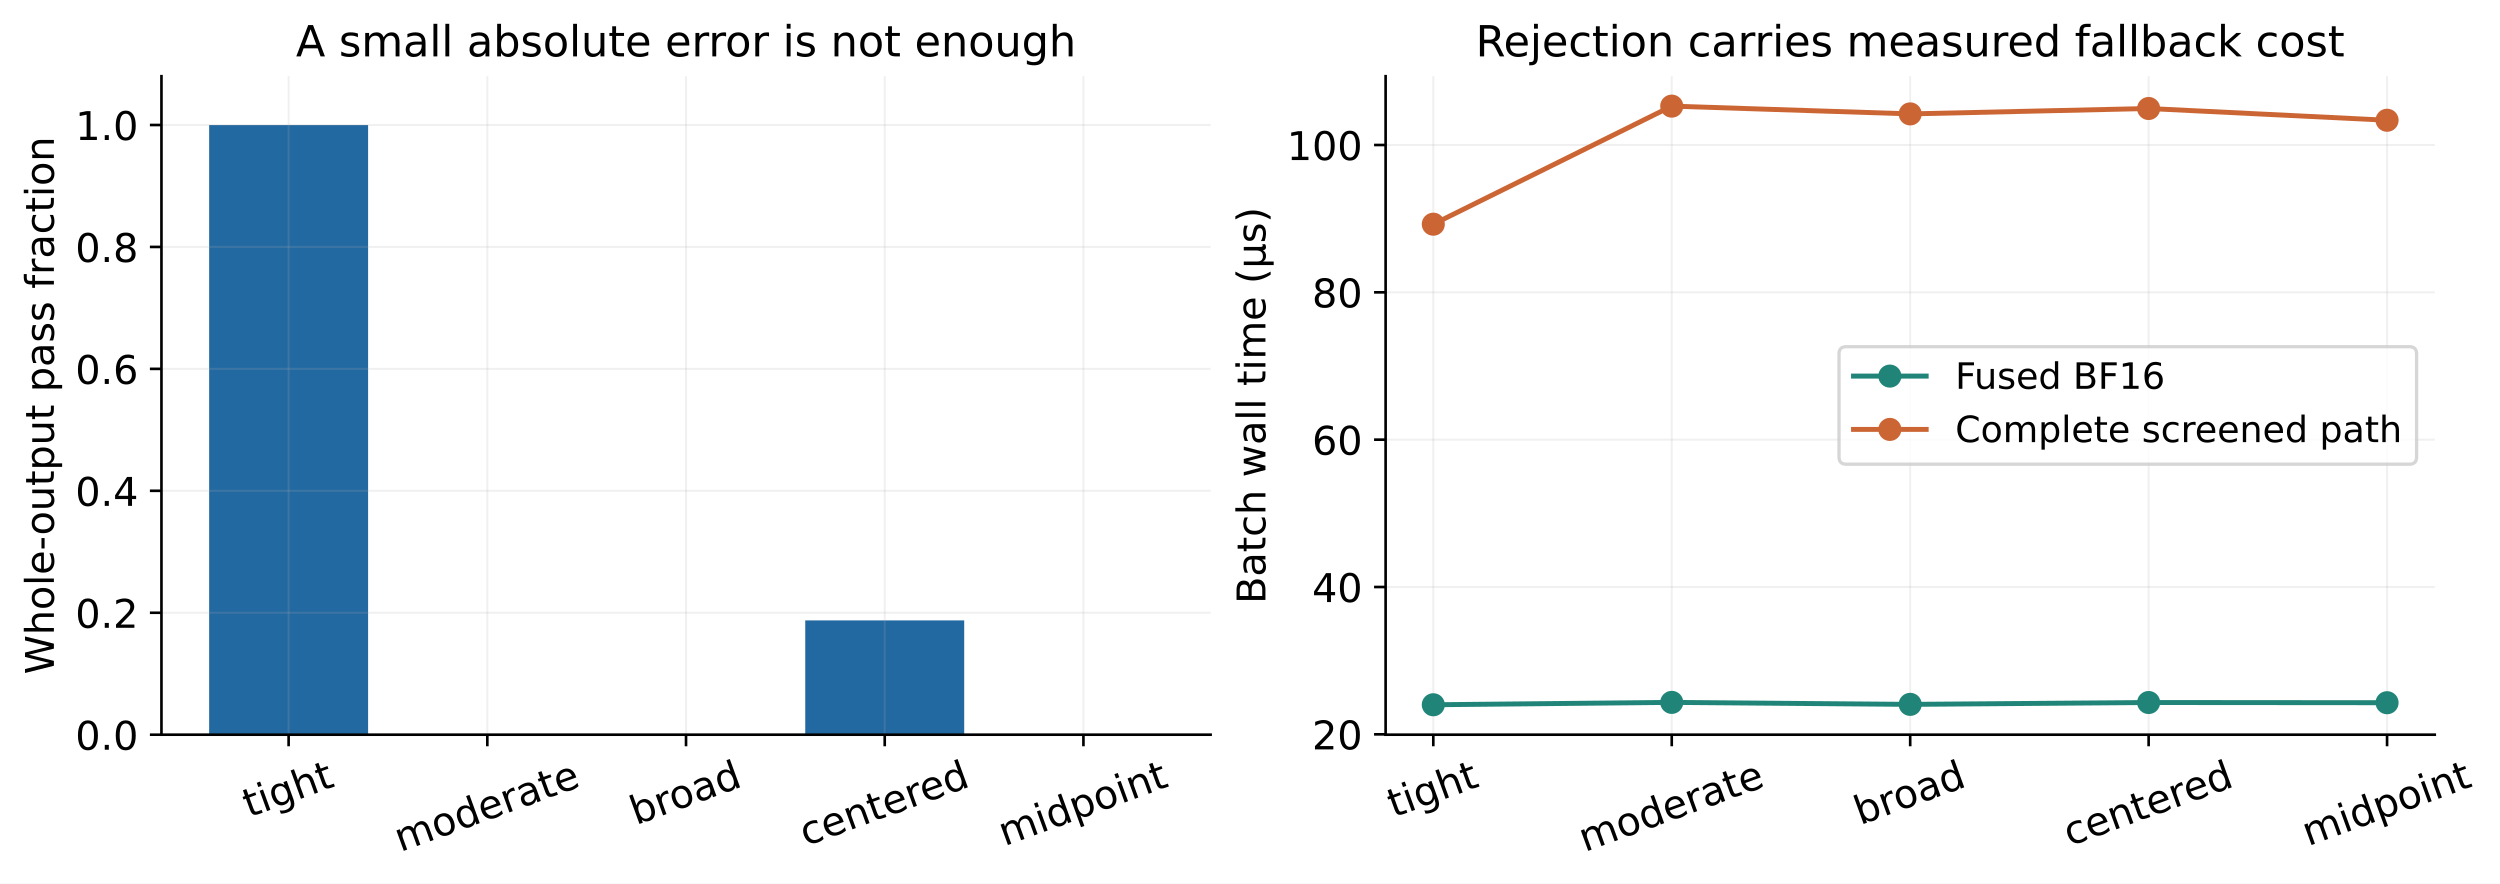
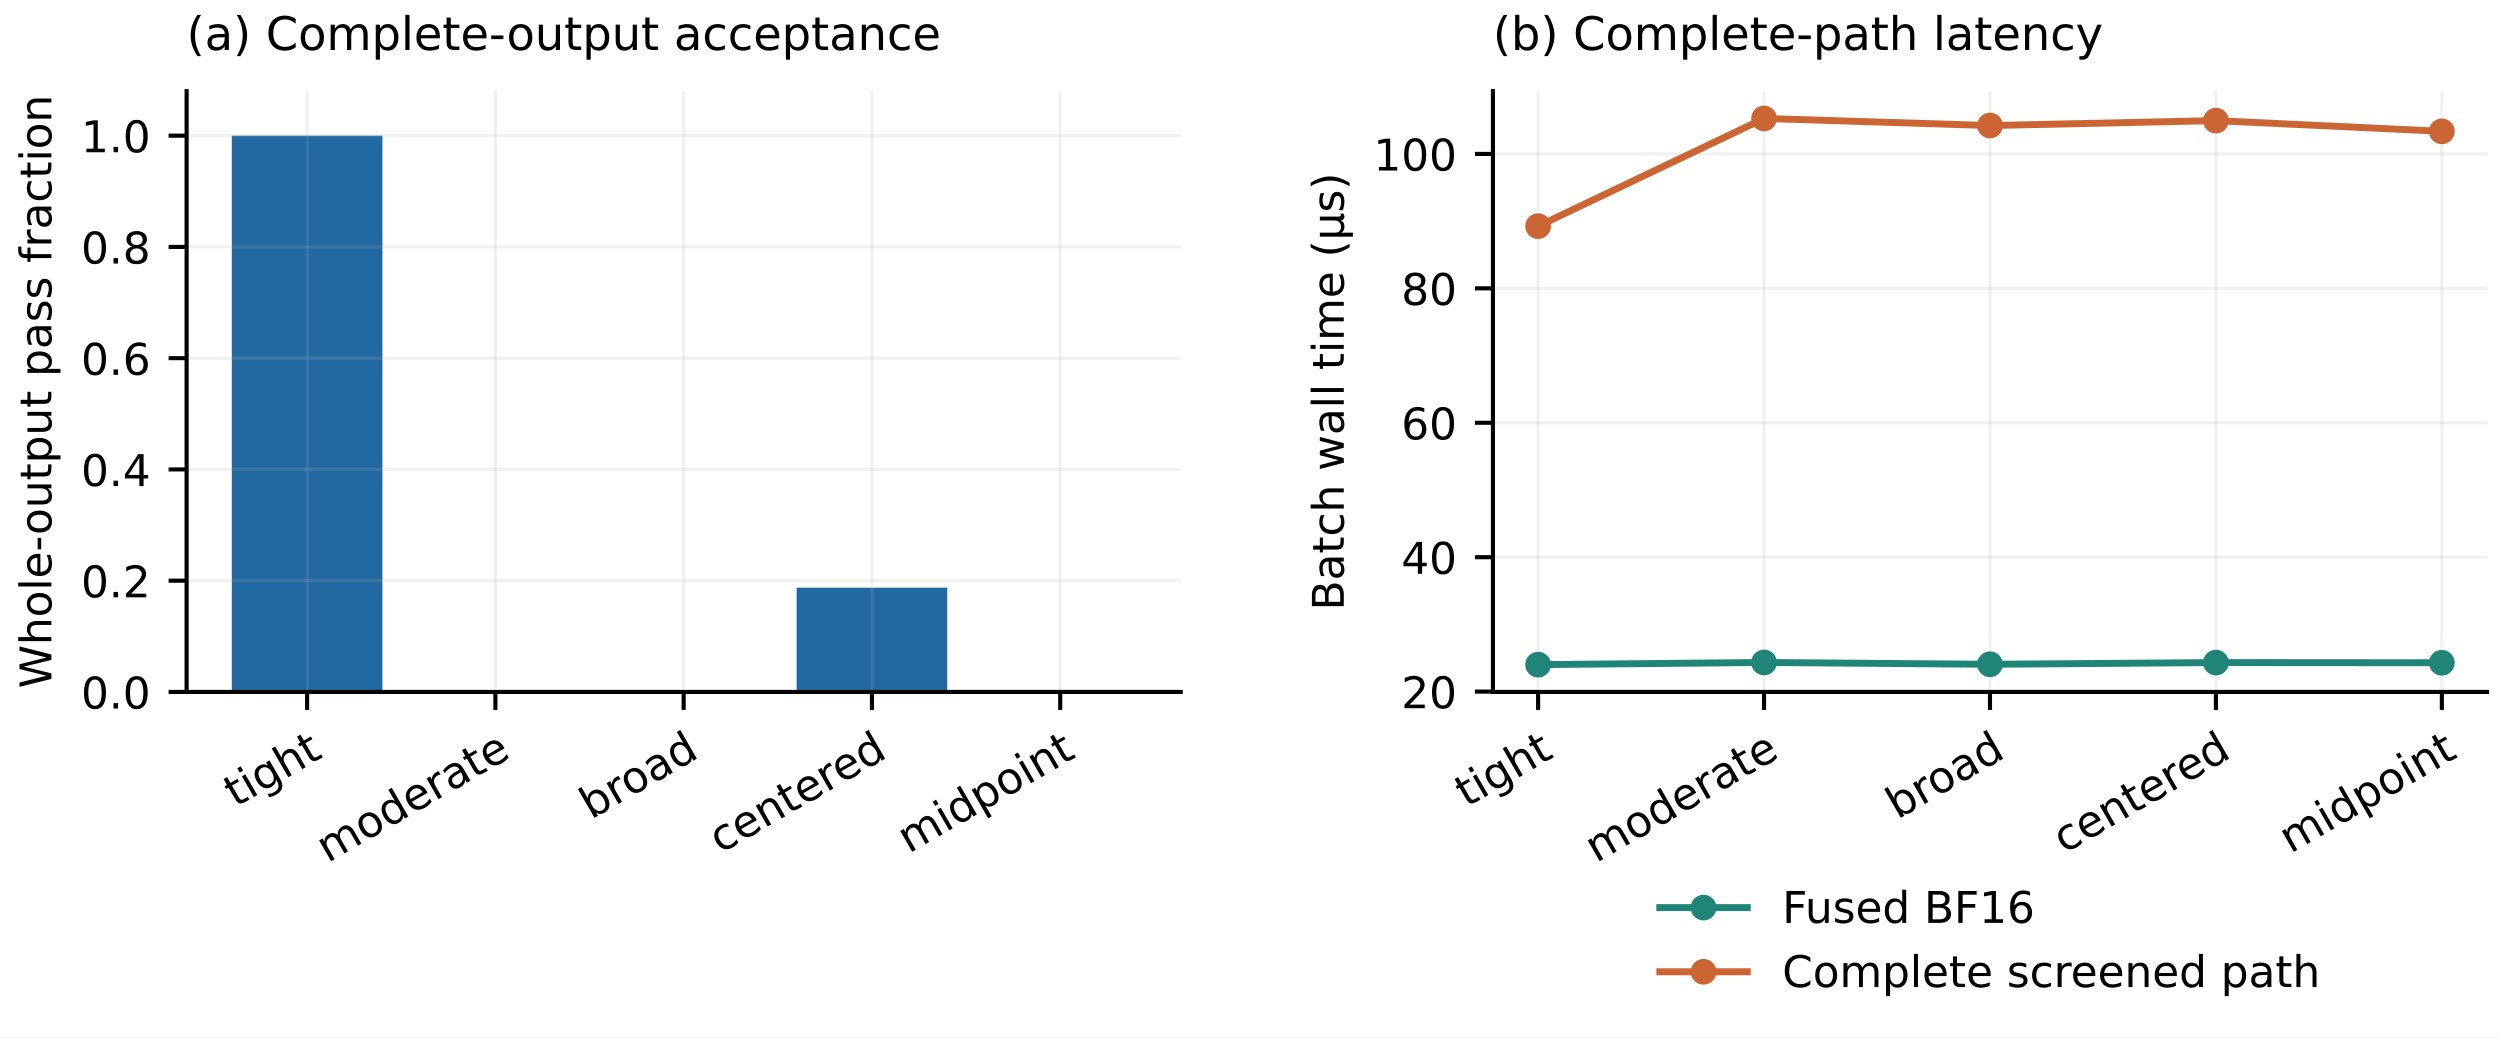
- <svg xmlns="http://www.w3.org/2000/svg" xmlns:xlink="http://www.w3.org/1999/xlink" width="757.145pt" height="267.6pt" viewBox="0 0 757.145 267.6" version="1.1">
+ <svg xmlns="http://www.w3.org/2000/svg" xmlns:xlink="http://www.w3.org/1999/xlink" width="486pt" height="201.6pt" viewBox="0 0 486 201.6" version="1.1">
  <defs>
    <style type="text/css">*{stroke-linejoin: round; stroke-linecap: butt}</style>
  </defs>
  <g id="figure_1">
    <g id="patch_1">
-       <path d="M 0 267.6 L 757.145 267.6 L 757.145 0 L 0 0 z " style="fill: #ffffff" />
+       <path d="M 0 201.6 L 486 201.6 L 486 0 L 0 0 z " style="fill: #ffffff" />
    </g>
    <g id="axes_1">
      <g id="patch_2">
-         <path d="M 48.898 222.509 L 366.638 222.509 L 366.638 23.078 L 48.898 23.078 z " style="fill: #ffffff" />
+         <path d="M 36.277 134.514 L 229.532 134.514 L 229.532 17.72 L 36.277 17.72 z " style="fill: #ffffff" />
      </g>
      <g id="patch_3">
-         <path d="M 63.34 222.509 L 111.483 222.509 L 111.483 37.851 L 63.34 37.851 z " clip-path="url(#p99d84ef94e)" style="fill: #2369a1" />
+         <path d="M 45.061 134.514 L 74.343 134.514 L 74.343 26.371 L 45.061 26.371 z " clip-path="url(#p1956f77b95)" style="fill: #2369a1" />
      </g>
      <g id="patch_4">
-         <path d="M 123.518 222.509 L 171.661 222.509 L 171.661 222.509 L 123.518 222.509 z " clip-path="url(#p99d84ef94e)" style="fill: #2369a1" />
+         <path d="M 81.663 134.514 L 110.944 134.514 L 110.944 134.514 L 81.663 134.514 z " clip-path="url(#p1956f77b95)" style="fill: #2369a1" />
      </g>
      <g id="patch_5">
-         <path d="M 183.696 222.509 L 231.839 222.509 L 231.839 222.509 L 183.696 222.509 z " clip-path="url(#p99d84ef94e)" style="fill: #2369a1" />
+         <path d="M 118.264 134.514 L 147.545 134.514 L 147.545 134.514 L 118.264 134.514 z " clip-path="url(#p1956f77b95)" style="fill: #2369a1" />
      </g>
      <g id="patch_6">
-         <path d="M 243.875 222.509 L 292.017 222.509 L 292.017 187.886 L 243.875 187.886 z " clip-path="url(#p99d84ef94e)" style="fill: #2369a1" />
+         <path d="M 154.865 134.514 L 184.146 134.514 L 184.146 114.237 L 154.865 114.237 z " clip-path="url(#p1956f77b95)" style="fill: #2369a1" />
      </g>
      <g id="patch_7">
-         <path d="M 304.053 222.509 L 352.195 222.509 L 352.195 222.509 L 304.053 222.509 z " clip-path="url(#p99d84ef94e)" style="fill: #2369a1" />
+         <path d="M 191.467 134.514 L 220.748 134.514 L 220.748 134.514 L 191.467 134.514 z " clip-path="url(#p1956f77b95)" style="fill: #2369a1" />
      </g>
      <g id="matplotlib.axis_1">
        <g id="xtick_1">
          <g id="line2d_1">
-             <path d="M 87.411 222.509 L 87.411 23.078 " clip-path="url(#p99d84ef94e)" style="fill: none; stroke: #b0b0b0; stroke-opacity: 0.18; stroke-width: 0.6; stroke-linecap: square" />
+             <path d="M 59.702 134.514 L 59.702 17.72 " clip-path="url(#p1956f77b95)" style="fill: none; stroke: #b0b0b0; stroke-opacity: 0.18; stroke-width: 0.6; stroke-linecap: square" />
          </g>
          <g id="line2d_2">
            <defs>
-               <path id="m7d336feaf3" d="M 0 0 L 0 3.5 " style="stroke: #000000; stroke-width: 0.8" />
+               <path id="m7a14056de0" d="M 0 0 L 0 3.5 " style="stroke: #000000; stroke-width: 0.8" />
            </defs>
            <g>
-               <use xlink:href="#m7d336feaf3" x="87.411" y="222.509" style="stroke: #000000; stroke-width: 0.8" />
+               <use xlink:href="#m7a14056de0" x="59.702" y="134.514" style="stroke: #000000; stroke-width: 0.8" />
            </g>
          </g>
          <g id="text_1">
-             <text style="font-size: 12px; font-family: 'DejaVu Sans'" transform="translate(75.40445 247.6425) rotate(-20)">tight</text>
+             <text style="font-size: 8.5px; font-family: 'DejaVu Sans'; text-anchor: end" x="62.931" y="147.107" transform="rotate(-30 62.93133 147.1073)">tight</text>
          </g>
        </g>
        <g id="xtick_2">
          <g id="line2d_3">
-             <path d="M 147.59 222.509 L 147.59 23.078 " clip-path="url(#p99d84ef94e)" style="fill: none; stroke: #b0b0b0; stroke-opacity: 0.18; stroke-width: 0.6; stroke-linecap: square" />
+             <path d="M 96.303 134.514 L 96.303 17.72 " clip-path="url(#p1956f77b95)" style="fill: none; stroke: #b0b0b0; stroke-opacity: 0.18; stroke-width: 0.6; stroke-linecap: square" />
          </g>
          <g id="line2d_4">
            <g>
-               <use xlink:href="#m7d336feaf3" x="147.59" y="222.509" style="stroke: #000000; stroke-width: 0.8" />
+               <use xlink:href="#m7a14056de0" x="96.303" y="134.514" style="stroke: #000000; stroke-width: 0.8" />
            </g>
          </g>
          <g id="text_2">
-             <text style="font-size: 12px; font-family: 'DejaVu Sans'" transform="translate(121.2793 258.0544) rotate(-20)">moderate</text>
+             <text style="font-size: 8.5px; font-family: 'DejaVu Sans'; text-anchor: end" x="99.533" y="147.107" transform="rotate(-30 99.53265 147.1073)">moderate</text>
          </g>
        </g>
        <g id="xtick_3">
          <g id="line2d_5">
-             <path d="M 207.768 222.509 L 207.768 23.078 " clip-path="url(#p99d84ef94e)" style="fill: none; stroke: #b0b0b0; stroke-opacity: 0.18; stroke-width: 0.6; stroke-linecap: square" />
+             <path d="M 132.905 134.514 L 132.905 17.72 " clip-path="url(#p1956f77b95)" style="fill: none; stroke: #b0b0b0; stroke-opacity: 0.18; stroke-width: 0.6; stroke-linecap: square" />
          </g>
          <g id="line2d_6">
            <g>
-               <use xlink:href="#m7d336feaf3" x="207.768" y="222.509" style="stroke: #000000; stroke-width: 0.8" />
+               <use xlink:href="#m7a14056de0" x="132.905" y="134.514" style="stroke: #000000; stroke-width: 0.8" />
            </g>
          </g>
          <g id="text_3">
-             <text style="font-size: 12px; font-family: 'DejaVu Sans'" transform="translate(192.6456 249.91) rotate(-20)">broad</text>
+             <text style="font-size: 8.5px; font-family: 'DejaVu Sans'; text-anchor: end" x="136.134" y="147.107" transform="rotate(-30 136.134 147.1073)">broad</text>
          </g>
        </g>
        <g id="xtick_4">
          <g id="line2d_7">
-             <path d="M 267.946 222.509 L 267.946 23.078 " clip-path="url(#p99d84ef94e)" style="fill: none; stroke: #b0b0b0; stroke-opacity: 0.18; stroke-width: 0.6; stroke-linecap: square" />
+             <path d="M 169.506 134.514 L 169.506 17.72 " clip-path="url(#p1956f77b95)" style="fill: none; stroke: #b0b0b0; stroke-opacity: 0.18; stroke-width: 0.6; stroke-linecap: square" />
          </g>
          <g id="line2d_8">
            <g>
-               <use xlink:href="#m7d336feaf3" x="267.946" y="222.509" style="stroke: #000000; stroke-width: 0.8" />
+               <use xlink:href="#m7a14056de0" x="169.506" y="134.514" style="stroke: #000000; stroke-width: 0.8" />
            </g>
          </g>
          <g id="text_4">
-             <text style="font-size: 12px; font-family: 'DejaVu Sans'" transform="translate(244.0167 256.321) rotate(-20)">centered</text>
+             <text style="font-size: 8.5px; font-family: 'DejaVu Sans'; text-anchor: end" x="172.735" y="147.107" transform="rotate(-30 172.7353 147.1073)">centered</text>
          </g>
        </g>
        <g id="xtick_5">
          <g id="line2d_9">
-             <path d="M 328.124 222.509 L 328.124 23.078 " clip-path="url(#p99d84ef94e)" style="fill: none; stroke: #b0b0b0; stroke-opacity: 0.18; stroke-width: 0.6; stroke-linecap: square" />
+             <path d="M 206.107 134.514 L 206.107 17.72 " clip-path="url(#p1956f77b95)" style="fill: none; stroke: #b0b0b0; stroke-opacity: 0.18; stroke-width: 0.6; stroke-linecap: square" />
          </g>
          <g id="line2d_10">
            <g>
-               <use xlink:href="#m7d336feaf3" x="328.124" y="222.509" style="stroke: #000000; stroke-width: 0.8" />
+               <use xlink:href="#m7a14056de0" x="206.107" y="134.514" style="stroke: #000000; stroke-width: 0.8" />
            </g>
          </g>
          <g id="text_5">
-             <text style="font-size: 12px; font-family: 'DejaVu Sans'" transform="translate(304.2397 256.2883) rotate(-20)">midpoint</text>
+             <text style="font-size: 8.5px; font-family: 'DejaVu Sans'; text-anchor: end" x="209.337" y="147.107" transform="rotate(-30 209.3366 147.1073)">midpoint</text>
          </g>
        </g>
      </g>
      <g id="matplotlib.axis_2">
        <g id="ytick_1">
          <g id="line2d_11">
-             <path d="M 48.898 222.509 L 366.638 222.509 " clip-path="url(#p99d84ef94e)" style="fill: none; stroke: #b0b0b0; stroke-opacity: 0.18; stroke-width: 0.6; stroke-linecap: square" />
+             <path d="M 36.277 134.514 L 229.532 134.514 " clip-path="url(#p1956f77b95)" style="fill: none; stroke: #b0b0b0; stroke-opacity: 0.18; stroke-width: 0.6; stroke-linecap: square" />
          </g>
          <g id="line2d_12">
            <defs>
-               <path id="m77fa4c7e26" d="M 0 0 L -3.5 0 " style="stroke: #000000; stroke-width: 0.8" />
+               <path id="m39a9f5ab85" d="M 0 0 L -3.5 0 " style="stroke: #000000; stroke-width: 0.8" />
            </defs>
            <g>
-               <use xlink:href="#m77fa4c7e26" x="48.898" y="222.509" style="stroke: #000000; stroke-width: 0.8" />
+               <use xlink:href="#m39a9f5ab85" x="36.277" y="134.514" style="stroke: #000000; stroke-width: 0.8" />
            </g>
          </g>
          <g id="text_6">
-             <text style="font-size: 12px; font-family: 'DejaVu Sans'; text-anchor: end" x="41.898" y="227.068" transform="rotate(-0 41.8975 227.0685)">0.0</text>
+             <text style="font-size: 8.5px; font-family: 'DejaVu Sans'; text-anchor: end" x="29.277" y="137.743" transform="rotate(-0 29.27714 137.7433)">0.0</text>
          </g>
        </g>
        <g id="ytick_2">
          <g id="line2d_13">
-             <path d="M 48.898 185.578 L 366.638 185.578 " clip-path="url(#p99d84ef94e)" style="fill: none; stroke: #b0b0b0; stroke-opacity: 0.18; stroke-width: 0.6; stroke-linecap: square" />
+             <path d="M 36.277 112.885 L 229.532 112.885 " clip-path="url(#p1956f77b95)" style="fill: none; stroke: #b0b0b0; stroke-opacity: 0.18; stroke-width: 0.6; stroke-linecap: square" />
          </g>
          <g id="line2d_14">
            <g>
-               <use xlink:href="#m77fa4c7e26" x="48.898" y="185.578" style="stroke: #000000; stroke-width: 0.8" />
+               <use xlink:href="#m39a9f5ab85" x="36.277" y="112.885" style="stroke: #000000; stroke-width: 0.8" />
            </g>
          </g>
          <g id="text_7">
-             <text style="font-size: 12px; font-family: 'DejaVu Sans'; text-anchor: end" x="41.898" y="190.137" transform="rotate(-0 41.8975 190.1367)">0.2</text>
+             <text style="font-size: 8.5px; font-family: 'DejaVu Sans'; text-anchor: end" x="29.277" y="116.115" transform="rotate(-0 29.27714 116.1148)">0.2</text>
          </g>
        </g>
        <g id="ytick_3">
          <g id="line2d_15">
-             <path d="M 48.898 148.646 L 366.638 148.646 " clip-path="url(#p99d84ef94e)" style="fill: none; stroke: #b0b0b0; stroke-opacity: 0.18; stroke-width: 0.6; stroke-linecap: square" />
+             <path d="M 36.277 91.257 L 229.532 91.257 " clip-path="url(#p1956f77b95)" style="fill: none; stroke: #b0b0b0; stroke-opacity: 0.18; stroke-width: 0.6; stroke-linecap: square" />
          </g>
          <g id="line2d_16">
            <g>
-               <use xlink:href="#m77fa4c7e26" x="48.898" y="148.646" style="stroke: #000000; stroke-width: 0.8" />
+               <use xlink:href="#m39a9f5ab85" x="36.277" y="91.257" style="stroke: #000000; stroke-width: 0.8" />
            </g>
          </g>
          <g id="text_8">
-             <text style="font-size: 12px; font-family: 'DejaVu Sans'; text-anchor: end" x="41.898" y="153.205" transform="rotate(-0 41.8975 153.205)">0.4</text>
+             <text style="font-size: 8.5px; font-family: 'DejaVu Sans'; text-anchor: end" x="29.277" y="94.486" transform="rotate(-0 29.27714 94.48628)">0.4</text>
          </g>
        </g>
        <g id="ytick_4">
          <g id="line2d_17">
-             <path d="M 48.898 111.714 L 366.638 111.714 " clip-path="url(#p99d84ef94e)" style="fill: none; stroke: #b0b0b0; stroke-opacity: 0.18; stroke-width: 0.6; stroke-linecap: square" />
+             <path d="M 36.277 69.628 L 229.532 69.628 " clip-path="url(#p1956f77b95)" style="fill: none; stroke: #b0b0b0; stroke-opacity: 0.18; stroke-width: 0.6; stroke-linecap: square" />
          </g>
          <g id="line2d_18">
            <g>
-               <use xlink:href="#m77fa4c7e26" x="48.898" y="111.714" style="stroke: #000000; stroke-width: 0.8" />
+               <use xlink:href="#m39a9f5ab85" x="36.277" y="69.628" style="stroke: #000000; stroke-width: 0.8" />
            </g>
          </g>
          <g id="text_9">
-             <text style="font-size: 12px; font-family: 'DejaVu Sans'; text-anchor: end" x="41.898" y="116.273" transform="rotate(-0 41.8975 116.2732)">0.6</text>
+             <text style="font-size: 8.5px; font-family: 'DejaVu Sans'; text-anchor: end" x="29.277" y="72.858" transform="rotate(-0 29.27714 72.85777)">0.6</text>
          </g>
        </g>
        <g id="ytick_5">
          <g id="line2d_19">
-             <path d="M 48.898 74.782 L 366.638 74.782 " clip-path="url(#p99d84ef94e)" style="fill: none; stroke: #b0b0b0; stroke-opacity: 0.18; stroke-width: 0.6; stroke-linecap: square" />
+             <path d="M 36.277 48 L 229.532 48 " clip-path="url(#p1956f77b95)" style="fill: none; stroke: #b0b0b0; stroke-opacity: 0.18; stroke-width: 0.6; stroke-linecap: square" />
          </g>
          <g id="line2d_20">
            <g>
-               <use xlink:href="#m77fa4c7e26" x="48.898" y="74.782" style="stroke: #000000; stroke-width: 0.8" />
+               <use xlink:href="#m39a9f5ab85" x="36.277" y="48" style="stroke: #000000; stroke-width: 0.8" />
            </g>
          </g>
          <g id="text_10">
-             <text style="font-size: 12px; font-family: 'DejaVu Sans'; text-anchor: end" x="41.898" y="79.341" transform="rotate(-0 41.8975 79.34148)">0.8</text>
+             <text style="font-size: 8.5px; font-family: 'DejaVu Sans'; text-anchor: end" x="29.277" y="51.229" transform="rotate(-0 29.27714 51.22926)">0.8</text>
          </g>
        </g>
        <g id="ytick_6">
          <g id="line2d_21">
-             <path d="M 48.898 37.851 L 366.638 37.851 " clip-path="url(#p99d84ef94e)" style="fill: none; stroke: #b0b0b0; stroke-opacity: 0.18; stroke-width: 0.6; stroke-linecap: square" />
+             <path d="M 36.277 26.371 L 229.532 26.371 " clip-path="url(#p1956f77b95)" style="fill: none; stroke: #b0b0b0; stroke-opacity: 0.18; stroke-width: 0.6; stroke-linecap: square" />
          </g>
          <g id="line2d_22">
            <g>
-               <use xlink:href="#m77fa4c7e26" x="48.898" y="37.851" style="stroke: #000000; stroke-width: 0.8" />
+               <use xlink:href="#m39a9f5ab85" x="36.277" y="26.371" style="stroke: #000000; stroke-width: 0.8" />
            </g>
          </g>
          <g id="text_11">
-             <text style="font-size: 12px; font-family: 'DejaVu Sans'; text-anchor: end" x="41.898" y="42.41" transform="rotate(-0 41.8975 42.40973)">1.0</text>
+             <text style="font-size: 8.5px; font-family: 'DejaVu Sans'; text-anchor: end" x="29.277" y="29.601" transform="rotate(-0 29.27714 29.60074)">1.0</text>
          </g>
        </g>
        <g id="text_12">
-           <text style="font-size: 12px; font-family: 'DejaVu Sans'; text-anchor: middle" x="16.318" y="122.794" transform="rotate(-90 16.31812 122.7937)">Whole-output pass fraction</text>
+           <text style="font-size: 8.5px; font-family: 'DejaVu Sans'; text-anchor: middle" x="9.992" y="76.117" transform="rotate(-90 9.991752 76.11699)">Whole-output pass fraction</text>
        </g>
      </g>
      <g id="patch_8">
-         <path d="M 48.898 222.509 L 48.898 23.078 " style="fill: none; stroke: #000000; stroke-width: 0.8; stroke-linejoin: miter; stroke-linecap: square" />
+         <path d="M 36.277 134.514 L 36.277 17.72 " style="fill: none; stroke: #000000; stroke-width: 0.8; stroke-linejoin: miter; stroke-linecap: square" />
      </g>
      <g id="patch_9">
-         <path d="M 48.898 222.509 L 366.638 222.509 " style="fill: none; stroke: #000000; stroke-width: 0.8; stroke-linejoin: miter; stroke-linecap: square" />
+         <path d="M 36.277 134.514 L 229.532 134.514 " style="fill: none; stroke: #000000; stroke-width: 0.8; stroke-linejoin: miter; stroke-linecap: square" />
      </g>
      <g id="text_13">
-         <text style="font-size: 13px; font-family: 'DejaVu Sans'; text-anchor: middle" x="207.768" y="17.078" transform="rotate(-0 207.7677 17.07797)">A small absolute error is not enough</text>
+         <text style="font-size: 9px; font-family: 'DejaVu Sans'; text-anchor: start" x="36.277" y="9.72" transform="rotate(-0 36.27714 9.72)">(a) Complete-output acceptance</text>
      </g>
    </g>
    <g id="axes_2">
      <g id="patch_10">
-         <path d="M 419.645 222.509 L 737.385 222.509 L 737.385 23.078 L 419.645 23.078 z " style="fill: #ffffff" />
+         <path d="M 290.225 134.514 L 483.48 134.514 L 483.48 17.72 L 290.225 17.72 z " style="fill: #ffffff" />
      </g>
      <g id="matplotlib.axis_3">
        <g id="xtick_6">
          <g id="line2d_23">
-             <path d="M 434.087 222.509 L 434.087 23.078 " clip-path="url(#p21f3f460a1)" style="fill: none; stroke: #b0b0b0; stroke-opacity: 0.18; stroke-width: 0.6; stroke-linecap: square" />
+             <path d="M 299.009 134.514 L 299.009 17.72 " clip-path="url(#pc6c9212d6a)" style="fill: none; stroke: #b0b0b0; stroke-opacity: 0.18; stroke-width: 0.6; stroke-linecap: square" />
          </g>
          <g id="line2d_24">
            <g>
-               <use xlink:href="#m7d336feaf3" x="434.087" y="222.509" style="stroke: #000000; stroke-width: 0.8" />
+               <use xlink:href="#m7a14056de0" x="299.009" y="134.514" style="stroke: #000000; stroke-width: 0.8" />
            </g>
          </g>
          <g id="text_14">
-             <text style="font-size: 12px; font-family: 'DejaVu Sans'" transform="translate(422.0803 247.6425) rotate(-20)">tight</text>
+             <text style="font-size: 8.5px; font-family: 'DejaVu Sans'; text-anchor: end" x="302.239" y="147.107" transform="rotate(-30 302.2387 147.1073)">tight</text>
          </g>
        </g>
        <g id="xtick_7">
          <g id="line2d_25">
-             <path d="M 506.301 222.509 L 506.301 23.078 " clip-path="url(#p21f3f460a1)" style="fill: none; stroke: #b0b0b0; stroke-opacity: 0.18; stroke-width: 0.6; stroke-linecap: square" />
+             <path d="M 342.931 134.514 L 342.931 17.72 " clip-path="url(#pc6c9212d6a)" style="fill: none; stroke: #b0b0b0; stroke-opacity: 0.18; stroke-width: 0.6; stroke-linecap: square" />
          </g>
          <g id="line2d_26">
            <g>
-               <use xlink:href="#m7d336feaf3" x="506.301" y="222.509" style="stroke: #000000; stroke-width: 0.8" />
+               <use xlink:href="#m7a14056de0" x="342.931" y="134.514" style="stroke: #000000; stroke-width: 0.8" />
            </g>
          </g>
          <g id="text_15">
-             <text style="font-size: 12px; font-family: 'DejaVu Sans'" transform="translate(479.9908 258.0544) rotate(-20)">moderate</text>
+             <text style="font-size: 8.5px; font-family: 'DejaVu Sans'; text-anchor: end" x="346.16" y="147.107" transform="rotate(-30 346.1602 147.1073)">moderate</text>
          </g>
        </g>
        <g id="xtick_8">
          <g id="line2d_27">
-             <path d="M 578.515 222.509 L 578.515 23.078 " clip-path="url(#p21f3f460a1)" style="fill: none; stroke: #b0b0b0; stroke-opacity: 0.18; stroke-width: 0.6; stroke-linecap: square" />
+             <path d="M 386.853 134.514 L 386.853 17.72 " clip-path="url(#pc6c9212d6a)" style="fill: none; stroke: #b0b0b0; stroke-opacity: 0.18; stroke-width: 0.6; stroke-linecap: square" />
          </g>
          <g id="line2d_28">
            <g>
-               <use xlink:href="#m7d336feaf3" x="578.515" y="222.509" style="stroke: #000000; stroke-width: 0.8" />
+               <use xlink:href="#m7a14056de0" x="386.853" y="134.514" style="stroke: #000000; stroke-width: 0.8" />
            </g>
          </g>
          <g id="text_16">
-             <text style="font-size: 12px; font-family: 'DejaVu Sans'" transform="translate(563.3927 249.91) rotate(-20)">broad</text>
+             <text style="font-size: 8.5px; font-family: 'DejaVu Sans'; text-anchor: end" x="390.082" y="147.107" transform="rotate(-30 390.0818 147.1073)">broad</text>
          </g>
        </g>
        <g id="xtick_9">
          <g id="line2d_29">
-             <path d="M 650.729 222.509 L 650.729 23.078 " clip-path="url(#p21f3f460a1)" style="fill: none; stroke: #b0b0b0; stroke-opacity: 0.18; stroke-width: 0.6; stroke-linecap: square" />
+             <path d="M 430.774 134.514 L 430.774 17.72 " clip-path="url(#pc6c9212d6a)" style="fill: none; stroke: #b0b0b0; stroke-opacity: 0.18; stroke-width: 0.6; stroke-linecap: square" />
          </g>
          <g id="line2d_30">
            <g>
-               <use xlink:href="#m7d336feaf3" x="650.729" y="222.509" style="stroke: #000000; stroke-width: 0.8" />
+               <use xlink:href="#m7a14056de0" x="430.774" y="134.514" style="stroke: #000000; stroke-width: 0.8" />
            </g>
          </g>
          <g id="text_17">
-             <text style="font-size: 12px; font-family: 'DejaVu Sans'" transform="translate(626.7995 256.321) rotate(-20)">centered</text>
+             <text style="font-size: 8.5px; font-family: 'DejaVu Sans'; text-anchor: end" x="434.003" y="147.107" transform="rotate(-30 434.0034 147.1073)">centered</text>
          </g>
        </g>
        <g id="xtick_10">
          <g id="line2d_31">
-             <path d="M 722.942 222.509 L 722.942 23.078 " clip-path="url(#p21f3f460a1)" style="fill: none; stroke: #b0b0b0; stroke-opacity: 0.18; stroke-width: 0.6; stroke-linecap: square" />
+             <path d="M 474.696 134.514 L 474.696 17.72 " clip-path="url(#pc6c9212d6a)" style="fill: none; stroke: #b0b0b0; stroke-opacity: 0.18; stroke-width: 0.6; stroke-linecap: square" />
          </g>
          <g id="line2d_32">
            <g>
-               <use xlink:href="#m7d336feaf3" x="722.942" y="222.509" style="stroke: #000000; stroke-width: 0.8" />
+               <use xlink:href="#m7a14056de0" x="474.696" y="134.514" style="stroke: #000000; stroke-width: 0.8" />
            </g>
          </g>
          <g id="text_18">
-             <text style="font-size: 12px; font-family: 'DejaVu Sans'" transform="translate(699.0581 256.2883) rotate(-20)">midpoint</text>
+             <text style="font-size: 8.5px; font-family: 'DejaVu Sans'; text-anchor: end" x="477.925" y="147.107" transform="rotate(-30 477.925 147.1073)">midpoint</text>
          </g>
        </g>
      </g>
      <g id="matplotlib.axis_4">
        <g id="ytick_7">
          <g id="line2d_33">
-             <path d="M 419.645 222.397 L 737.385 222.397 " clip-path="url(#p21f3f460a1)" style="fill: none; stroke: #b0b0b0; stroke-opacity: 0.18; stroke-width: 0.6; stroke-linecap: square" />
+             <path d="M 290.225 134.448 L 483.48 134.448 " clip-path="url(#pc6c9212d6a)" style="fill: none; stroke: #b0b0b0; stroke-opacity: 0.18; stroke-width: 0.6; stroke-linecap: square" />
          </g>
          <g id="line2d_34">
            <g>
-               <use xlink:href="#m77fa4c7e26" x="419.645" y="222.397" style="stroke: #000000; stroke-width: 0.8" />
+               <use xlink:href="#m39a9f5ab85" x="290.225" y="134.448" style="stroke: #000000; stroke-width: 0.8" />
            </g>
          </g>
          <g id="text_19">
-             <text style="font-size: 12px; font-family: 'DejaVu Sans'; text-anchor: end" x="412.645" y="226.956" transform="rotate(-0 412.6446 226.9565)">20</text>
+             <text style="font-size: 8.5px; font-family: 'DejaVu Sans'; text-anchor: end" x="283.225" y="137.678" transform="rotate(-0 283.225 137.6777)">20</text>
          </g>
        </g>
        <g id="ytick_8">
          <g id="line2d_35">
-             <path d="M 419.645 177.778 L 737.385 177.778 " clip-path="url(#p21f3f460a1)" style="fill: none; stroke: #b0b0b0; stroke-opacity: 0.18; stroke-width: 0.6; stroke-linecap: square" />
+             <path d="M 290.225 108.317 L 483.48 108.317 " clip-path="url(#pc6c9212d6a)" style="fill: none; stroke: #b0b0b0; stroke-opacity: 0.18; stroke-width: 0.6; stroke-linecap: square" />
          </g>
          <g id="line2d_36">
            <g>
-               <use xlink:href="#m77fa4c7e26" x="419.645" y="177.778" style="stroke: #000000; stroke-width: 0.8" />
+               <use xlink:href="#m39a9f5ab85" x="290.225" y="108.317" style="stroke: #000000; stroke-width: 0.8" />
            </g>
          </g>
          <g id="text_20">
-             <text style="font-size: 12px; font-family: 'DejaVu Sans'; text-anchor: end" x="412.645" y="182.337" transform="rotate(-0 412.6446 182.3367)">40</text>
+             <text style="font-size: 8.5px; font-family: 'DejaVu Sans'; text-anchor: end" x="283.225" y="111.547" transform="rotate(-0 283.225 111.5468)">40</text>
          </g>
        </g>
        <g id="ytick_9">
          <g id="line2d_37">
-             <path d="M 419.645 133.158 L 737.385 133.158 " clip-path="url(#p21f3f460a1)" style="fill: none; stroke: #b0b0b0; stroke-opacity: 0.18; stroke-width: 0.6; stroke-linecap: square" />
+             <path d="M 290.225 82.187 L 483.48 82.187 " clip-path="url(#pc6c9212d6a)" style="fill: none; stroke: #b0b0b0; stroke-opacity: 0.18; stroke-width: 0.6; stroke-linecap: square" />
          </g>
          <g id="line2d_38">
            <g>
-               <use xlink:href="#m77fa4c7e26" x="419.645" y="133.158" style="stroke: #000000; stroke-width: 0.8" />
+               <use xlink:href="#m39a9f5ab85" x="290.225" y="82.187" style="stroke: #000000; stroke-width: 0.8" />
            </g>
          </g>
          <g id="text_21">
-             <text style="font-size: 12px; font-family: 'DejaVu Sans'; text-anchor: end" x="412.645" y="137.717" transform="rotate(-0 412.6446 137.7168)">60</text>
+             <text style="font-size: 8.5px; font-family: 'DejaVu Sans'; text-anchor: end" x="283.225" y="85.416" transform="rotate(-0 283.225 85.41588)">60</text>
          </g>
        </g>
        <g id="ytick_10">
          <g id="line2d_39">
-             <path d="M 419.645 88.538 L 737.385 88.538 " clip-path="url(#p21f3f460a1)" style="fill: none; stroke: #b0b0b0; stroke-opacity: 0.18; stroke-width: 0.6; stroke-linecap: square" />
+             <path d="M 290.225 56.056 L 483.48 56.056 " clip-path="url(#pc6c9212d6a)" style="fill: none; stroke: #b0b0b0; stroke-opacity: 0.18; stroke-width: 0.6; stroke-linecap: square" />
          </g>
          <g id="line2d_40">
            <g>
-               <use xlink:href="#m77fa4c7e26" x="419.645" y="88.538" style="stroke: #000000; stroke-width: 0.8" />
+               <use xlink:href="#m39a9f5ab85" x="290.225" y="56.056" style="stroke: #000000; stroke-width: 0.8" />
            </g>
          </g>
          <g id="text_22">
-             <text style="font-size: 12px; font-family: 'DejaVu Sans'; text-anchor: end" x="412.645" y="93.097" transform="rotate(-0 412.6446 93.09699)">80</text>
+             <text style="font-size: 8.5px; font-family: 'DejaVu Sans'; text-anchor: end" x="283.225" y="59.285" transform="rotate(-0 283.225 59.28496)">80</text>
          </g>
        </g>
        <g id="ytick_11">
          <g id="line2d_41">
-             <path d="M 419.645 43.918 L 737.385 43.918 " clip-path="url(#p21f3f460a1)" style="fill: none; stroke: #b0b0b0; stroke-opacity: 0.18; stroke-width: 0.6; stroke-linecap: square" />
+             <path d="M 290.225 29.925 L 483.48 29.925 " clip-path="url(#pc6c9212d6a)" style="fill: none; stroke: #b0b0b0; stroke-opacity: 0.18; stroke-width: 0.6; stroke-linecap: square" />
          </g>
          <g id="line2d_42">
            <g>
-               <use xlink:href="#m77fa4c7e26" x="419.645" y="43.918" style="stroke: #000000; stroke-width: 0.8" />
+               <use xlink:href="#m39a9f5ab85" x="290.225" y="29.925" style="stroke: #000000; stroke-width: 0.8" />
            </g>
          </g>
          <g id="text_23">
-             <text style="font-size: 12px; font-family: 'DejaVu Sans'; text-anchor: end" x="412.645" y="48.477" transform="rotate(-0 412.6446 48.47716)">100</text>
+             <text style="font-size: 8.5px; font-family: 'DejaVu Sans'; text-anchor: end" x="283.225" y="33.154" transform="rotate(-0 283.225 33.15404)">100</text>
          </g>
        </g>
        <g id="text_24">
-           <text style="font-size: 12px; font-family: 'DejaVu Sans'; text-anchor: middle" x="383.244" y="122.794" transform="rotate(-90 383.244 122.7937)">Batch wall time (µs)</text>
+           <text style="font-size: 8.5px; font-family: 'DejaVu Sans'; text-anchor: middle" x="261.233" y="76.117" transform="rotate(-90 261.2329 76.11699)">Batch wall time (µs)</text>
        </g>
      </g>
      <g id="line2d_43">
-         <path d="M 434.087 213.444 L 506.301 212.723 L 578.515 213.326 L 650.729 212.763 L 722.942 212.823 " clip-path="url(#p21f3f460a1)" style="fill: none; stroke: #208578; stroke-width: 1.5; stroke-linecap: square" />
+         <path d="M 299.009 129.205 L 342.931 128.783 L 386.853 129.136 L 430.774 128.806 L 474.696 128.841 " clip-path="url(#pc6c9212d6a)" style="fill: none; stroke: #208578; stroke-width: 1.35; stroke-linecap: square" />
        <defs>
-           <path id="m2de95f8468" d="M 0 3 C 0.796 3 1.559 2.684 2.121 2.121 C 2.684 1.559 3 0.796 3 0 C 3 -0.796 2.684 -1.559 2.121 -2.121 C 1.559 -2.684 0.796 -3 0 -3 C -0.796 -3 -1.559 -2.684 -2.121 -2.121 C -2.684 -1.559 -3 -0.796 -3 0 C -3 0.796 -2.684 1.559 -2.121 2.121 C -1.559 2.684 -0.796 3 0 3 z " style="stroke: #208578" />
+           <path id="m69783b61cc" d="M 0 2 C 0.53 2 1.039 1.789 1.414 1.414 C 1.789 1.039 2 0.53 2 0 C 2 -0.53 1.789 -1.039 1.414 -1.414 C 1.039 -1.789 0.53 -2 0 -2 C -0.53 -2 -1.039 -1.789 -1.414 -1.414 C -1.789 -1.039 -2 -0.53 -2 0 C -2 0.53 -1.789 1.039 -1.414 1.414 C -1.039 1.789 -0.53 2 0 2 z " style="stroke: #208578" />
        </defs>
-         <g clip-path="url(#p21f3f460a1)">
-           <use xlink:href="#m2de95f8468" x="434.087" y="213.444" style="fill: #208578; stroke: #208578" />
-           <use xlink:href="#m2de95f8468" x="506.301" y="212.723" style="fill: #208578; stroke: #208578" />
-           <use xlink:href="#m2de95f8468" x="578.515" y="213.326" style="fill: #208578; stroke: #208578" />
-           <use xlink:href="#m2de95f8468" x="650.729" y="212.763" style="fill: #208578; stroke: #208578" />
-           <use xlink:href="#m2de95f8468" x="722.942" y="212.823" style="fill: #208578; stroke: #208578" />
+         <g clip-path="url(#pc6c9212d6a)">
+           <use xlink:href="#m69783b61cc" x="299.009" y="129.205" style="fill: #208578; stroke: #208578" />
+           <use xlink:href="#m69783b61cc" x="342.931" y="128.783" style="fill: #208578; stroke: #208578" />
+           <use xlink:href="#m69783b61cc" x="386.853" y="129.136" style="fill: #208578; stroke: #208578" />
+           <use xlink:href="#m69783b61cc" x="430.774" y="128.806" style="fill: #208578; stroke: #208578" />
+           <use xlink:href="#m69783b61cc" x="474.696" y="128.841" style="fill: #208578; stroke: #208578" />
        </g>
      </g>
      <g id="line2d_44">
-         <path d="M 434.087 67.9 L 506.301 32.143 L 578.515 34.496 L 650.729 32.861 L 722.942 36.42 " clip-path="url(#p21f3f460a1)" style="fill: none; stroke: #cc6534; stroke-width: 1.5; stroke-linecap: square" />
+         <path d="M 299.009 43.969 L 342.931 23.029 L 386.853 24.407 L 430.774 23.449 L 474.696 25.533 " clip-path="url(#pc6c9212d6a)" style="fill: none; stroke: #cc6534; stroke-width: 1.35; stroke-linecap: square" />
        <defs>
-           <path id="m67197932f3" d="M 0 3 C 0.796 3 1.559 2.684 2.121 2.121 C 2.684 1.559 3 0.796 3 0 C 3 -0.796 2.684 -1.559 2.121 -2.121 C 1.559 -2.684 0.796 -3 0 -3 C -0.796 -3 -1.559 -2.684 -2.121 -2.121 C -2.684 -1.559 -3 -0.796 -3 0 C -3 0.796 -2.684 1.559 -2.121 2.121 C -1.559 2.684 -0.796 3 0 3 z " style="stroke: #cc6534" />
+           <path id="m62e9672539" d="M 0 2 C 0.53 2 1.039 1.789 1.414 1.414 C 1.789 1.039 2 0.53 2 0 C 2 -0.53 1.789 -1.039 1.414 -1.414 C 1.039 -1.789 0.53 -2 0 -2 C -0.53 -2 -1.039 -1.789 -1.414 -1.414 C -1.789 -1.039 -2 -0.53 -2 0 C -2 0.53 -1.789 1.039 -1.414 1.414 C -1.039 1.789 -0.53 2 0 2 z " style="stroke: #cc6534" />
        </defs>
-         <g clip-path="url(#p21f3f460a1)">
-           <use xlink:href="#m67197932f3" x="434.087" y="67.9" style="fill: #cc6534; stroke: #cc6534" />
-           <use xlink:href="#m67197932f3" x="506.301" y="32.143" style="fill: #cc6534; stroke: #cc6534" />
-           <use xlink:href="#m67197932f3" x="578.515" y="34.496" style="fill: #cc6534; stroke: #cc6534" />
-           <use xlink:href="#m67197932f3" x="650.729" y="32.861" style="fill: #cc6534; stroke: #cc6534" />
-           <use xlink:href="#m67197932f3" x="722.942" y="36.42" style="fill: #cc6534; stroke: #cc6534" />
+         <g clip-path="url(#pc6c9212d6a)">
+           <use xlink:href="#m62e9672539" x="299.009" y="43.969" style="fill: #cc6534; stroke: #cc6534" />
+           <use xlink:href="#m62e9672539" x="342.931" y="23.029" style="fill: #cc6534; stroke: #cc6534" />
+           <use xlink:href="#m62e9672539" x="386.853" y="24.407" style="fill: #cc6534; stroke: #cc6534" />
+           <use xlink:href="#m62e9672539" x="430.774" y="23.449" style="fill: #cc6534; stroke: #cc6534" />
+           <use xlink:href="#m62e9672539" x="474.696" y="25.533" style="fill: #cc6534; stroke: #cc6534" />
        </g>
      </g>
      <g id="patch_11">
-         <path d="M 419.645 222.509 L 419.645 23.078 " style="fill: none; stroke: #000000; stroke-width: 0.8; stroke-linejoin: miter; stroke-linecap: square" />
+         <path d="M 290.225 134.514 L 290.225 17.72 " style="fill: none; stroke: #000000; stroke-width: 0.8; stroke-linejoin: miter; stroke-linecap: square" />
      </g>
      <g id="patch_12">
-         <path d="M 419.645 222.509 L 737.385 222.509 " style="fill: none; stroke: #000000; stroke-width: 0.8; stroke-linejoin: miter; stroke-linecap: square" />
+         <path d="M 290.225 134.514 L 483.48 134.514 " style="fill: none; stroke: #000000; stroke-width: 0.8; stroke-linejoin: miter; stroke-linecap: square" />
      </g>
      <g id="text_25">
-         <text style="font-size: 13px; font-family: 'DejaVu Sans'; text-anchor: middle" x="578.515" y="17.078" transform="rotate(-0 578.5148 17.07797)">Rejection carries measured fallback cost</text>
+         <text style="font-size: 9px; font-family: 'DejaVu Sans'; text-anchor: start" x="290.225" y="9.72" transform="rotate(-0 290.225 9.72)">(b) Complete-path latency</text>
      </g>
      <g id="legend_1">
-         <g id="patch_13">
-           <path d="M 559.158 140.59 L 729.685 140.59 Q 731.885 140.59 731.885 138.39 L 731.885 107.198 Q 731.885 104.998 729.685 104.998 L 559.158 104.998 Q 556.958 104.998 556.958 107.198 L 556.958 138.39 Q 556.958 140.59 559.158 140.59 z " style="fill: #ffffff; opacity: 0.8; stroke: #cccccc; stroke-linejoin: miter" />
-         </g>
        <g id="line2d_45">
-           <path d="M 561.358 113.906 L 572.358 113.906 L 583.358 113.906 " style="fill: none; stroke: #208578; stroke-width: 1.5; stroke-linecap: square" />
+           <path d="M 322.667 176.436 L 331.167 176.436 L 339.667 176.436 " style="fill: none; stroke: #208578; stroke-width: 1.35; stroke-linecap: square" />
          <g>
-             <use xlink:href="#m2de95f8468" x="572.358" y="113.906" style="fill: #208578; stroke: #208578" />
+             <use xlink:href="#m69783b61cc" x="331.167" y="176.436" style="fill: #208578; stroke: #208578" />
          </g>
        </g>
        <g id="text_26">
-           <text style="font-size: 11px; font-family: 'DejaVu Sans'; text-anchor: start" x="592.158" y="117.756" transform="rotate(-0 592.1575 117.756)">Fused BF16</text>
+           <text style="font-size: 8.5px; font-family: 'DejaVu Sans'; text-anchor: start" x="346.467" y="179.411" transform="rotate(-0 346.4669 179.4108)">Fused BF16</text>
        </g>
        <g id="line2d_46">
-           <path d="M 561.358 130.052 L 572.358 130.052 L 583.358 130.052 " style="fill: none; stroke: #cc6534; stroke-width: 1.5; stroke-linecap: square" />
+           <path d="M 322.667 188.912 L 331.167 188.912 L 339.667 188.912 " style="fill: none; stroke: #cc6534; stroke-width: 1.35; stroke-linecap: square" />
          <g>
-             <use xlink:href="#m67197932f3" x="572.358" y="130.052" style="fill: #cc6534; stroke: #cc6534" />
+             <use xlink:href="#m62e9672539" x="331.167" y="188.912" style="fill: #cc6534; stroke: #cc6534" />
          </g>
        </g>
        <g id="text_27">
-           <text style="font-size: 11px; font-family: 'DejaVu Sans'; text-anchor: start" x="592.158" y="133.902" transform="rotate(-0 592.1575 133.902)">Complete screened path</text>
+           <text style="font-size: 8.5px; font-family: 'DejaVu Sans'; text-anchor: start" x="346.467" y="191.887" transform="rotate(-0 346.4669 191.8872)">Complete screened path</text>
        </g>
      </g>
    </g>
  </g>
  <defs>
-     <clipPath id="p99d84ef94e">
-       <rect x="48.898" y="23.078" width="317.74" height="199.431" />
+     <clipPath id="p1956f77b95">
+       <rect x="36.277" y="17.72" width="193.255" height="116.794" />
    </clipPath>
-     <clipPath id="p21f3f460a1">
-       <rect x="419.645" y="23.078" width="317.74" height="199.431" />
+     <clipPath id="pc6c9212d6a">
+       <rect x="290.225" y="17.72" width="193.255" height="116.794" />
    </clipPath>
  </defs>
</svg>
